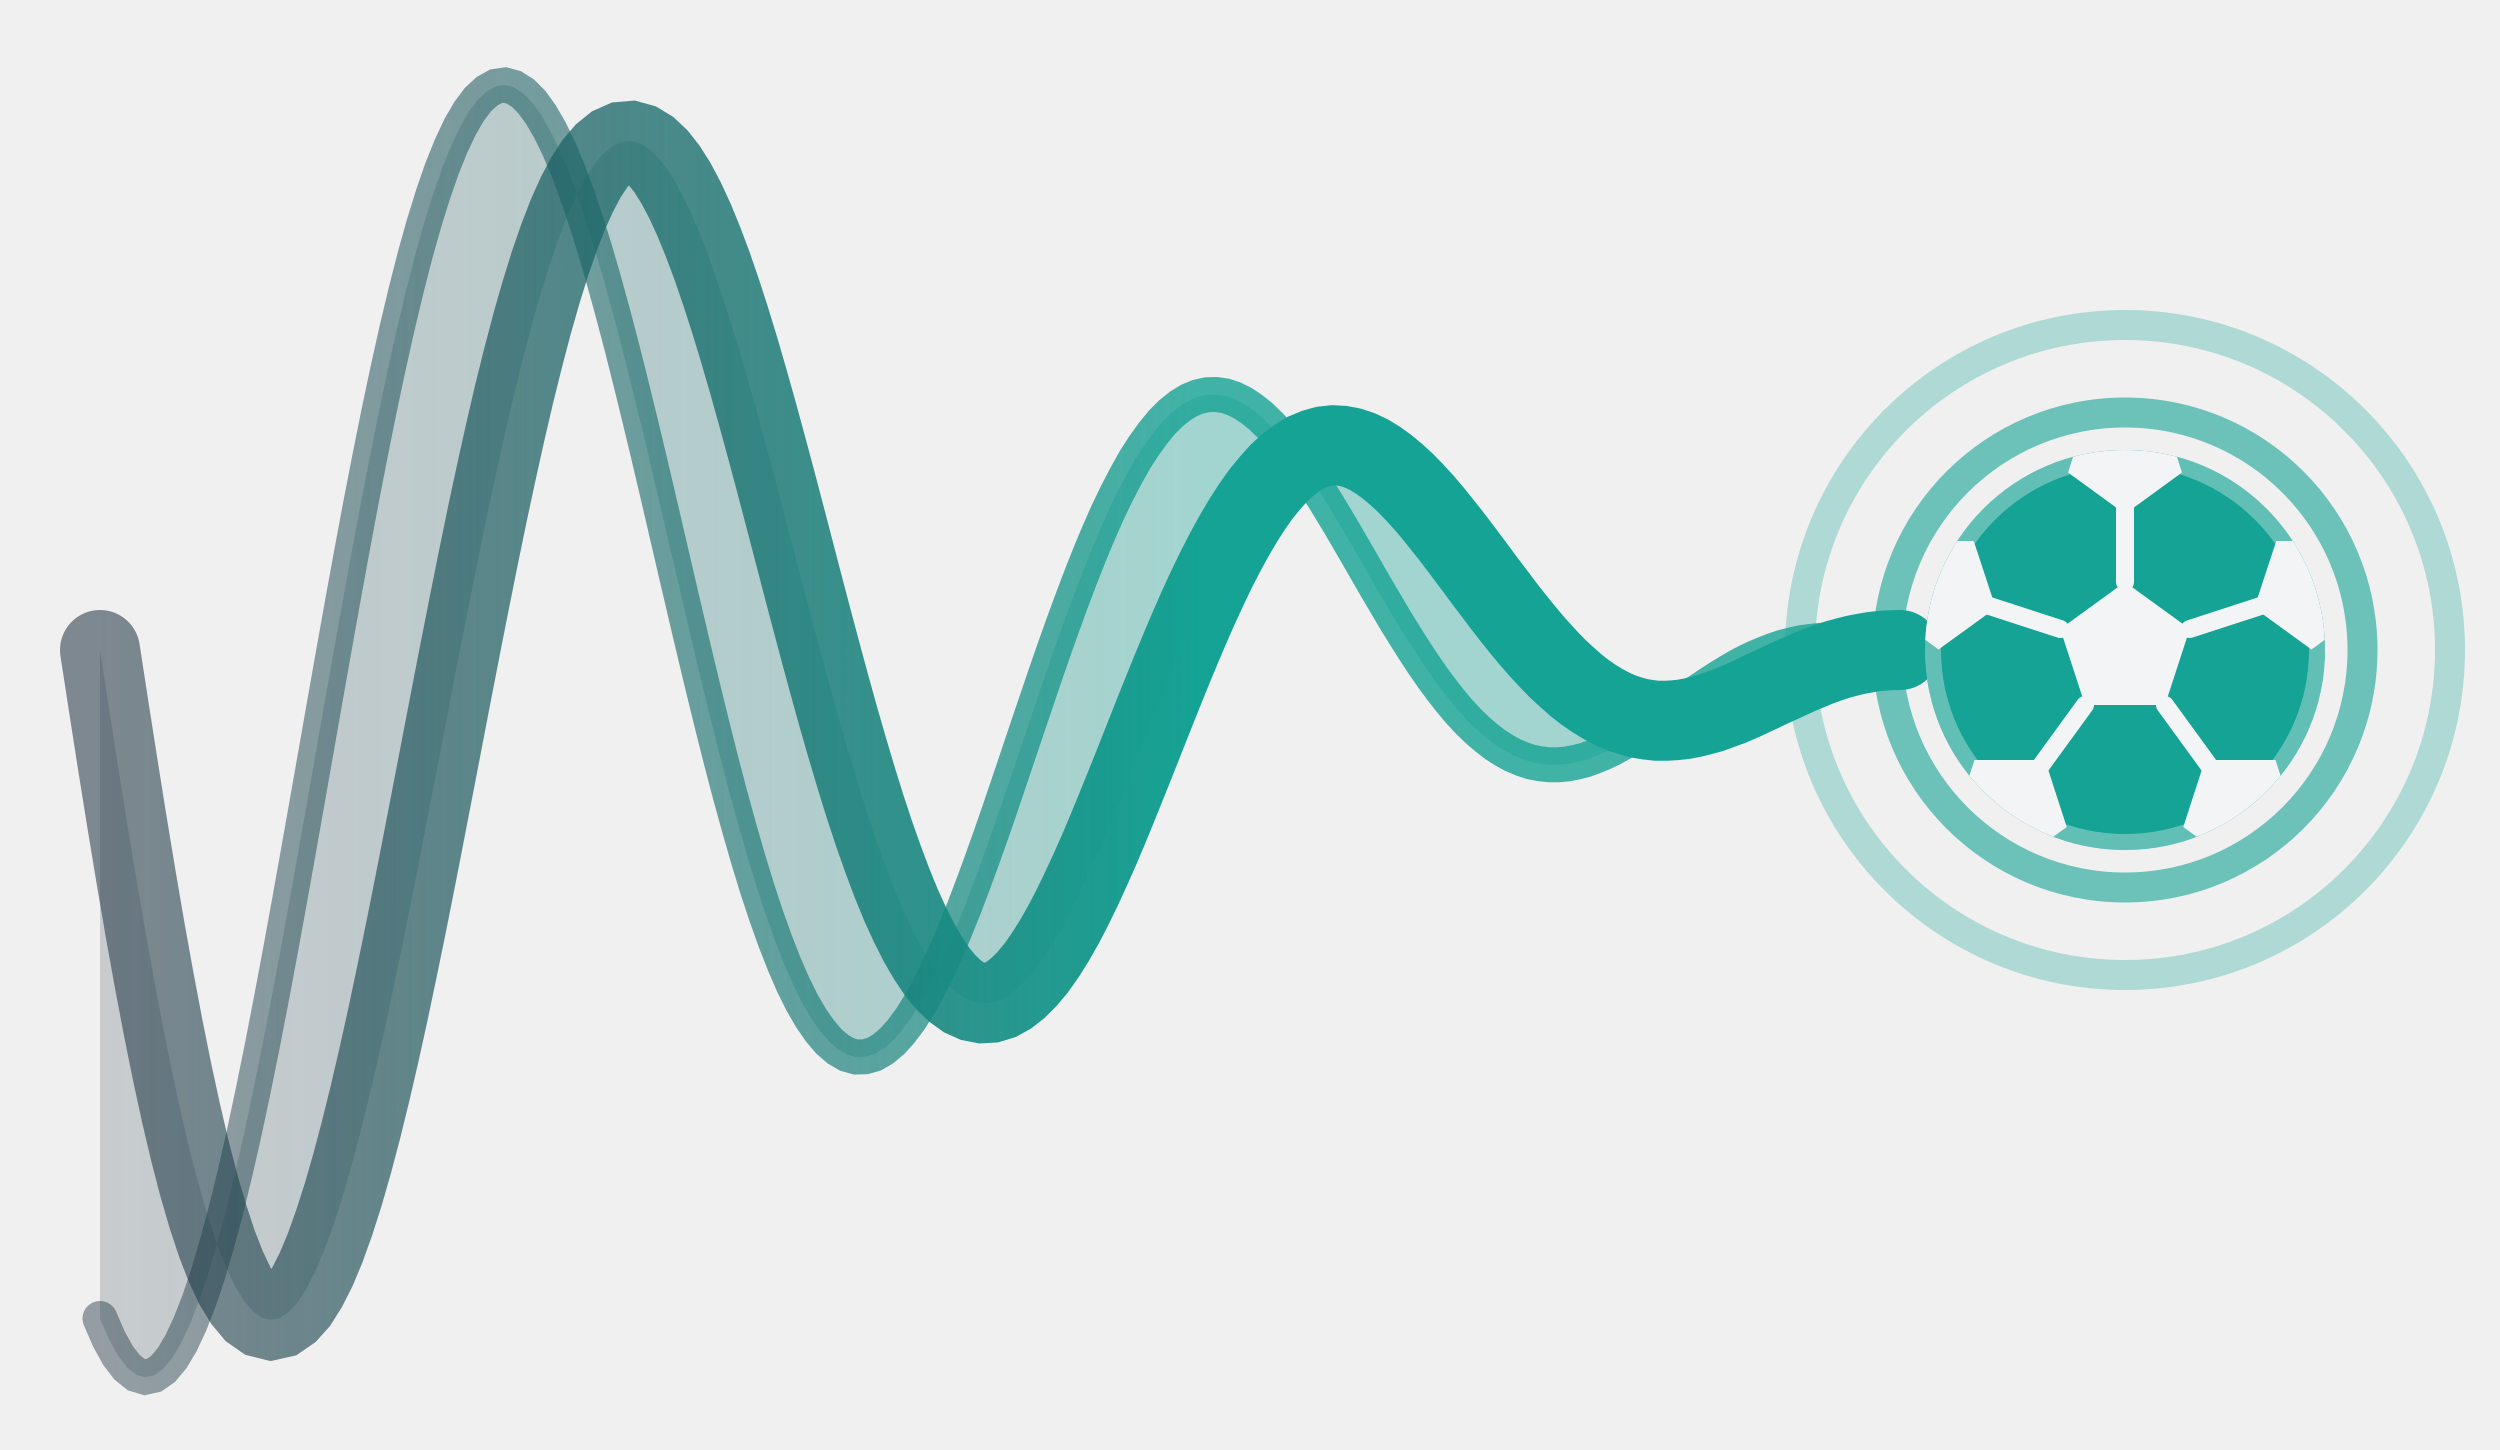
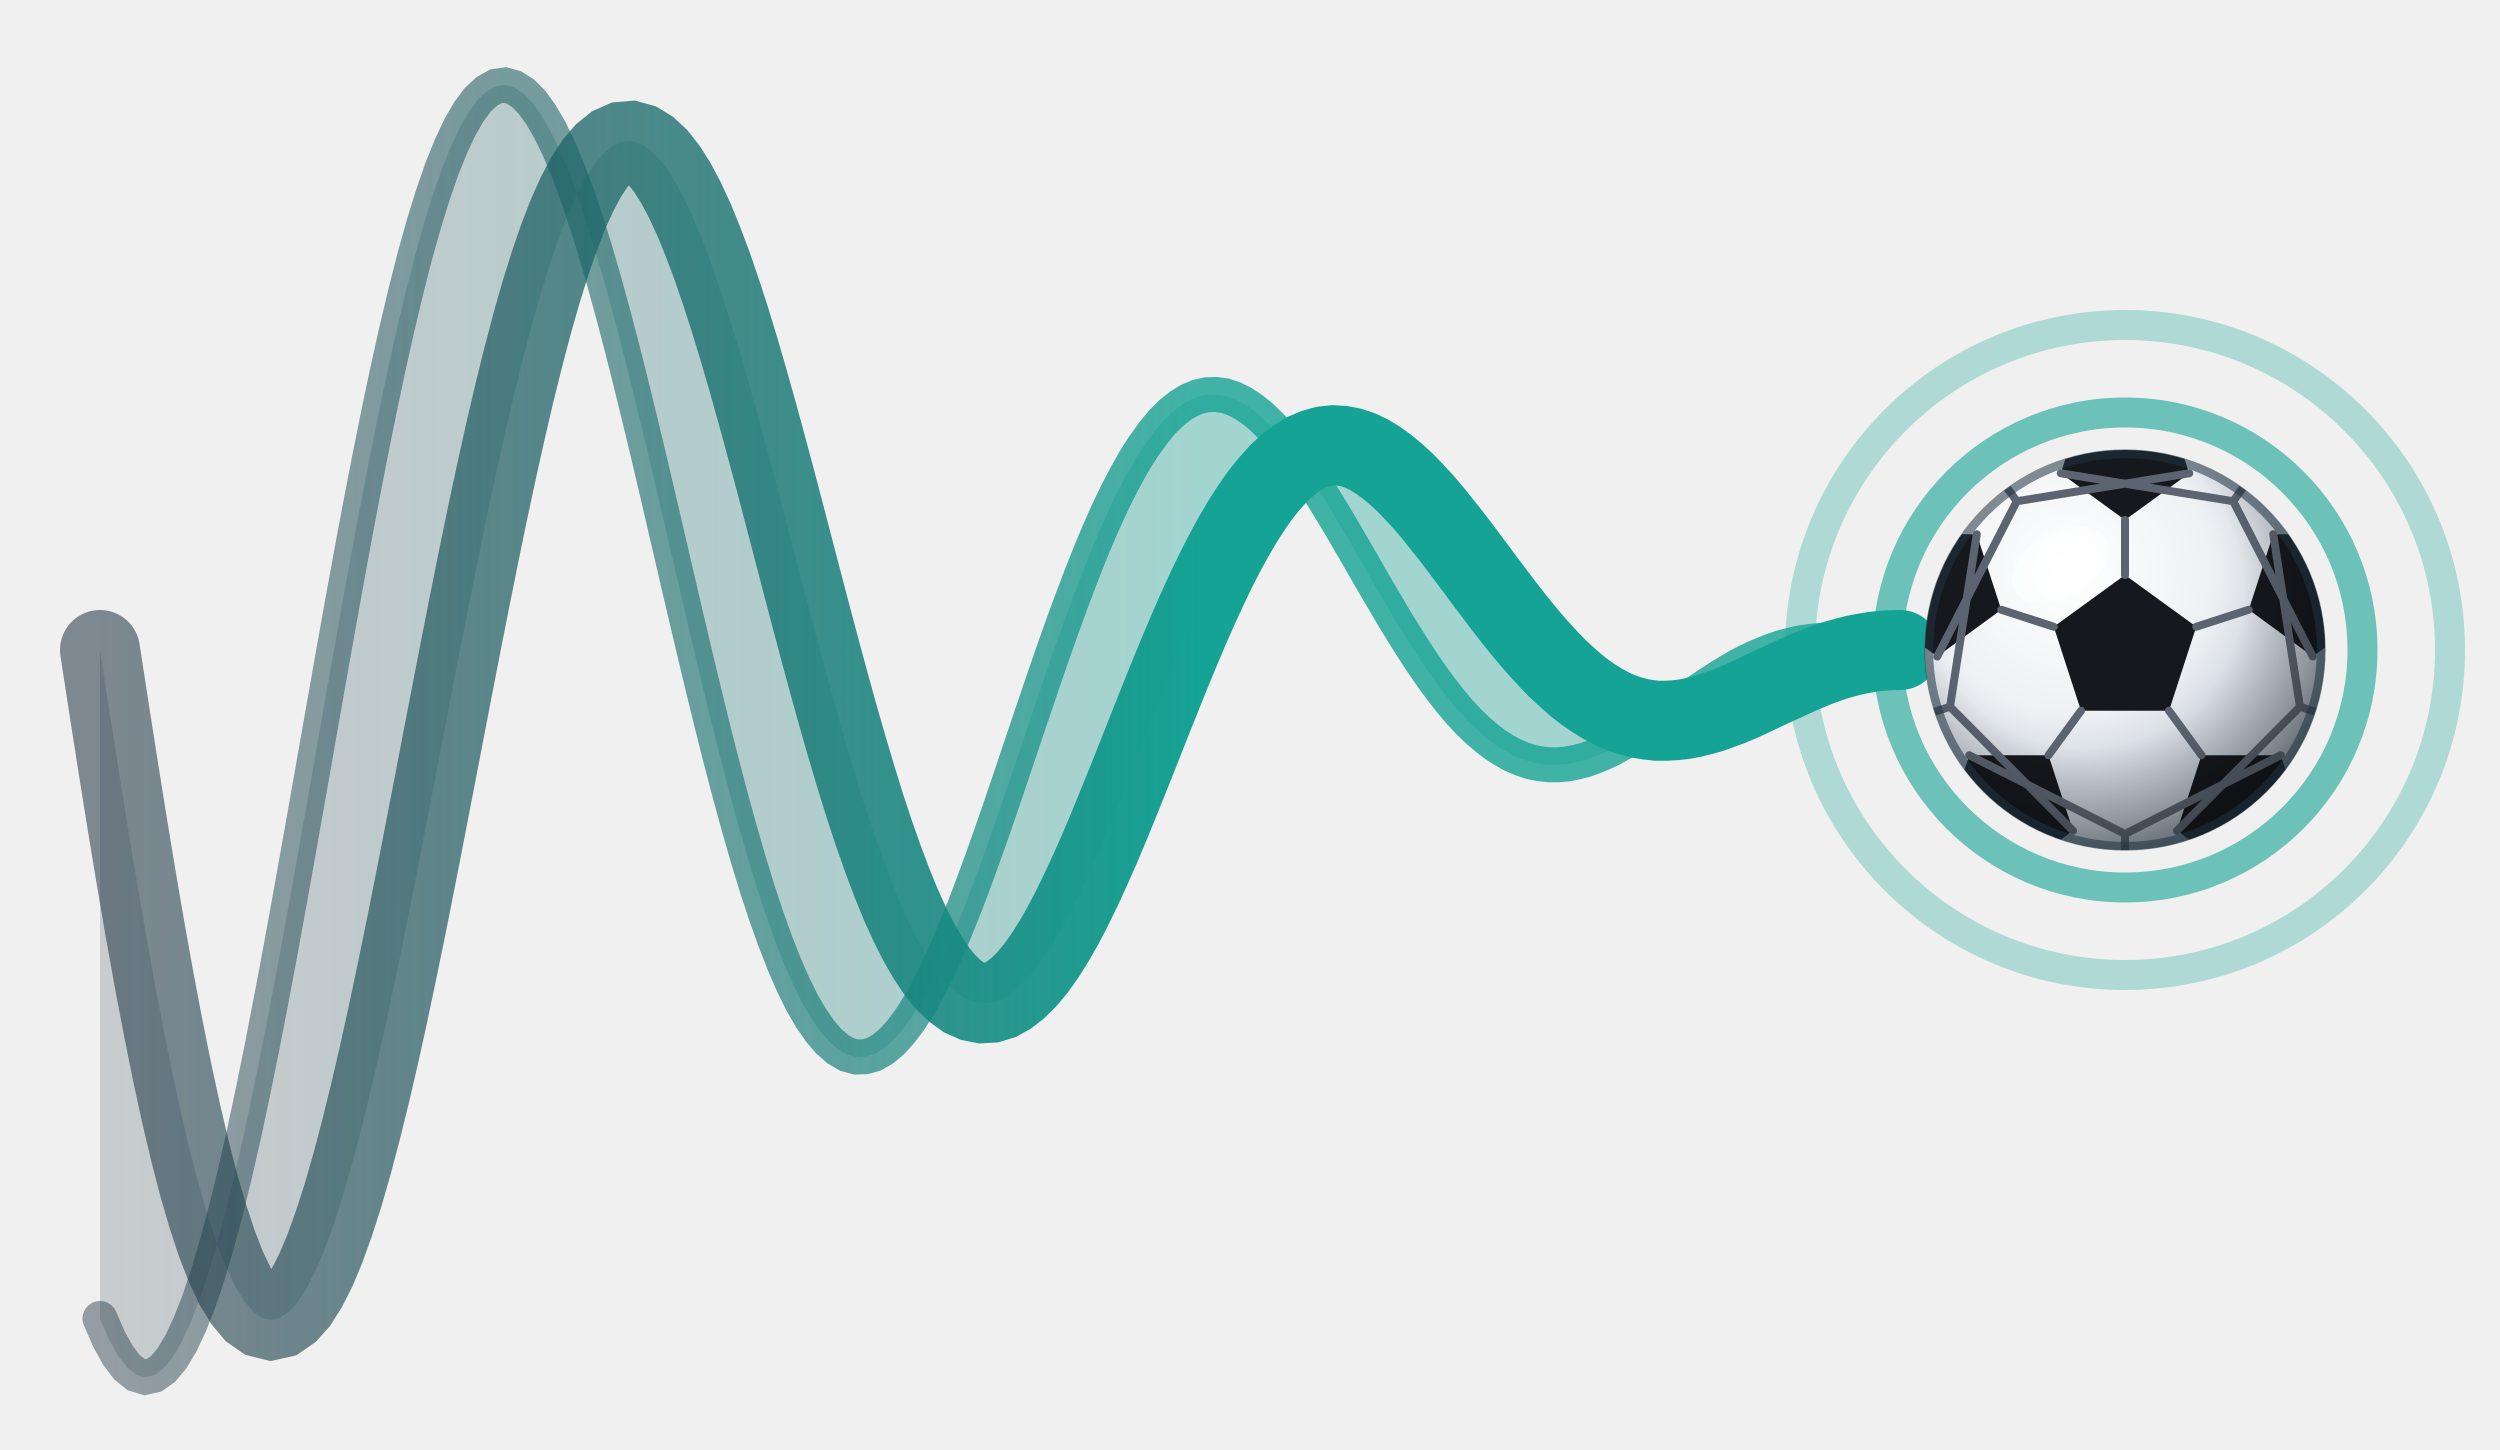
<svg xmlns="http://www.w3.org/2000/svg" viewBox="2 24 100 58" width="200" height="116">
  <defs />
  <defs>
    <linearGradient id="gkl" x1="6" y1="0" x2="86" y2="0" gradientUnits="userSpaceOnUse">
      <stop offset="0" stop-color="#203342" stop-opacity="0.55" />
      <stop offset="0.55" stop-color="#14A394" />
      <stop offset="1" stop-color="#14A394" />
    </linearGradient>
  </defs>
  <path d="M6.00 50.00 L6.36 52.34 L6.72 54.64 L7.08 56.89 L7.44 59.07 L7.80 61.17 L8.16 63.17 L8.52 65.07 L8.88 66.86 L9.24 68.52 L9.60 70.05 L9.96 71.44 L10.32 72.67 L10.68 73.76 L11.04 74.68 L11.40 75.44 L11.76 76.03 L12.12 76.46 L12.48 76.71 L12.84 76.80 L13.20 76.72 L13.56 76.47 L13.92 76.07 L14.28 75.50 L14.64 74.79 L15.00 73.93 L15.36 72.93 L15.72 71.81 L16.08 70.56 L16.44 69.20 L16.80 67.74 L17.16 66.19 L17.52 64.56 L17.88 62.85 L18.24 61.10 L18.60 59.29 L18.96 57.45 L19.32 55.59 L19.68 53.72 L20.04 51.85 L20.40 50.00 L20.76 48.17 L21.12 46.38 L21.48 44.63 L21.84 42.95 L22.20 41.33 L22.56 39.78 L22.92 38.33 L23.28 36.96 L23.64 35.70 L24.00 34.54 L24.36 33.50 L24.72 32.57 L25.08 31.77 L25.44 31.09 L25.80 30.54 L26.16 30.12 L26.52 29.83 L26.88 29.67 L27.24 29.64 L27.60 29.74 L27.96 29.96 L28.32 30.30 L28.68 30.76 L29.04 31.33 L29.40 32.01 L29.76 32.79 L30.12 33.67 L30.48 34.63 L30.84 35.68 L31.20 36.79 L31.56 37.97 L31.92 39.21 L32.28 40.49 L32.64 41.81 L33.00 43.15 L33.36 44.52 L33.72 45.90 L34.08 47.28 L34.44 48.65 L34.80 50.00 L35.16 51.33 L35.52 52.63 L35.88 53.88 L36.24 55.09 L36.60 56.25 L36.96 57.34 L37.32 58.36 L37.68 59.32 L38.04 60.20 L38.40 60.99 L38.76 61.70 L39.12 62.32 L39.48 62.86 L39.84 63.30 L40.20 63.64 L40.56 63.90 L40.92 64.06 L41.28 64.13 L41.64 64.11 L42.00 64.00 L42.36 63.80 L42.72 63.52 L43.08 63.16 L43.44 62.73 L43.80 62.22 L44.16 61.65 L44.52 61.02 L44.88 60.33 L45.24 59.59 L45.60 58.81 L45.96 58.00 L46.32 57.15 L46.68 56.27 L47.04 55.38 L47.40 54.48 L47.76 53.57 L48.12 52.66 L48.48 51.76 L48.84 50.87 L49.20 50.00 L49.56 49.15 L49.92 48.33 L50.28 47.55 L50.64 46.80 L51.00 46.10 L51.36 45.44 L51.72 44.83 L52.08 44.27 L52.44 43.76 L52.80 43.32 L53.16 42.92 L53.52 42.59 L53.88 42.32 L54.24 42.10 L54.60 41.95 L54.96 41.85 L55.32 41.81 L55.68 41.83 L56.04 41.90 L56.40 42.02 L56.76 42.19 L57.12 42.41 L57.48 42.67 L57.84 42.97 L58.20 43.30 L58.56 43.67 L58.92 44.06 L59.28 44.48 L59.64 44.93 L60.00 45.38 L60.36 45.85 L60.72 46.33 L61.08 46.81 L61.44 47.30 L61.80 47.77 L62.16 48.25 L62.52 48.71 L62.88 49.16 L63.24 49.59 L63.60 50.00 L63.96 50.39 L64.32 50.76 L64.68 51.09 L65.04 51.41 L65.40 51.69 L65.76 51.94 L66.12 52.16 L66.48 52.35 L66.84 52.51 L67.20 52.63 L67.56 52.73 L67.92 52.79 L68.28 52.83 L68.64 52.83 L69.00 52.81 L69.36 52.77 L69.72 52.70 L70.08 52.61 L70.44 52.51 L70.80 52.38 L71.16 52.25 L71.52 52.10 L71.88 51.94 L72.24 51.77 L72.60 51.60 L72.96 51.43 L73.32 51.27 L73.68 51.10 L74.04 50.94 L74.40 50.79 L74.76 50.64 L75.12 50.51 L75.48 50.39 L75.84 50.29 L76.20 50.20 L76.56 50.13 L76.92 50.07 L77.28 50.03 L77.64 50.01 L78.00 50.00 L78.00 50.00 L77.64 49.92 L77.28 49.85 L76.92 49.78 L76.56 49.71 L76.20 49.66 L75.84 49.63 L75.48 49.61 L75.12 49.60 L74.76 49.62 L74.40 49.66 L74.04 49.71 L73.68 49.79 L73.32 49.88 L72.96 50.00 L72.60 50.14 L72.24 50.29 L71.88 50.46 L71.52 50.65 L71.16 50.86 L70.80 51.08 L70.44 51.31 L70.08 51.55 L69.72 51.80 L69.36 52.06 L69.00 52.32 L68.64 52.57 L68.28 52.83 L67.92 53.07 L67.56 53.31 L67.20 53.54 L66.84 53.75 L66.48 53.95 L66.12 54.12 L65.76 54.27 L65.40 54.40 L65.04 54.49 L64.68 54.56 L64.32 54.59 L63.96 54.59 L63.60 54.55 L63.24 54.48 L62.88 54.36 L62.52 54.21 L62.16 54.01 L61.80 53.78 L61.44 53.50 L61.08 53.19 L60.72 52.84 L60.36 52.45 L60.00 52.02 L59.64 51.56 L59.28 51.07 L58.92 50.55 L58.56 50.00 L58.20 49.43 L57.84 48.85 L57.48 48.24 L57.12 47.63 L56.76 47.01 L56.40 46.38 L56.04 45.76 L55.68 45.14 L55.32 44.54 L54.96 43.95 L54.60 43.38 L54.24 42.83 L53.88 42.32 L53.52 41.84 L53.16 41.40 L52.80 41.01 L52.44 40.66 L52.08 40.37 L51.72 40.13 L51.36 39.95 L51.00 39.83 L50.64 39.78 L50.28 39.79 L49.92 39.87 L49.56 40.02 L49.20 40.24 L48.84 40.53 L48.48 40.89 L48.12 41.33 L47.76 41.83 L47.40 42.39 L47.04 43.03 L46.68 43.72 L46.32 44.47 L45.96 45.28 L45.60 46.14 L45.24 47.05 L44.88 48.00 L44.52 48.98 L44.16 49.99 L43.80 51.03 L43.44 52.09 L43.08 53.15 L42.72 54.22 L42.36 55.29 L42.00 56.35 L41.64 57.39 L41.28 58.40 L40.92 59.38 L40.56 60.33 L40.20 61.22 L39.84 62.07 L39.48 62.85 L39.12 63.57 L38.76 64.21 L38.40 64.78 L38.04 65.26 L37.68 65.66 L37.32 65.96 L36.96 66.17 L36.60 66.27 L36.24 66.28 L35.88 66.18 L35.52 65.97 L35.16 65.66 L34.80 65.24 L34.44 64.72 L34.08 64.10 L33.72 63.37 L33.36 62.54 L33.00 61.62 L32.64 60.61 L32.28 59.52 L31.92 58.34 L31.56 57.09 L31.20 55.78 L30.84 54.41 L30.48 52.98 L30.12 51.51 L29.76 50.01 L29.40 48.48 L29.04 46.94 L28.68 45.39 L28.32 43.84 L27.96 42.31 L27.60 40.81 L27.24 39.34 L26.88 37.91 L26.52 36.54 L26.16 35.23 L25.80 33.99 L25.44 32.84 L25.08 31.77 L24.72 30.81 L24.36 29.95 L24.00 29.21 L23.64 28.59 L23.28 28.09 L22.92 27.73 L22.56 27.50 L22.20 27.40 L21.84 27.45 L21.48 27.65 L21.12 27.98 L20.76 28.46 L20.40 29.08 L20.04 29.85 L19.68 30.74 L19.32 31.78 L18.96 32.94 L18.60 34.22 L18.24 35.63 L17.88 37.14 L17.52 38.75 L17.16 40.45 L16.80 42.24 L16.44 44.09 L16.08 46.01 L15.72 47.98 L15.36 49.99 L15.00 52.02 L14.64 54.07 L14.28 56.11 L13.92 58.14 L13.56 60.15 L13.20 62.12 L12.84 64.03 L12.48 65.89 L12.12 67.66 L11.76 69.35 L11.40 70.93 L11.04 72.40 L10.68 73.75 L10.32 74.97 L9.96 76.04 L9.60 76.96 L9.24 77.73 L8.88 78.33 L8.52 78.76 L8.16 79.01 L7.80 79.09 L7.44 78.98 L7.08 78.69 L6.72 78.22 L6.36 77.57 L6.00 76.74 Z" fill="url(#gkl)" fill-opacity="0.35" />
  <path d="M6.00 50.00 L6.36 52.34 L6.72 54.64 L7.08 56.89 L7.44 59.07 L7.80 61.17 L8.16 63.17 L8.52 65.07 L8.88 66.86 L9.24 68.52 L9.60 70.05 L9.96 71.44 L10.32 72.67 L10.68 73.76 L11.04 74.68 L11.40 75.44 L11.76 76.03 L12.12 76.46 L12.48 76.71 L12.84 76.80 L13.20 76.72 L13.56 76.47 L13.92 76.07 L14.28 75.50 L14.64 74.79 L15.00 73.93 L15.36 72.93 L15.72 71.81 L16.08 70.56 L16.44 69.20 L16.80 67.74 L17.16 66.19 L17.52 64.56 L17.88 62.85 L18.24 61.10 L18.60 59.29 L18.96 57.45 L19.32 55.59 L19.68 53.72 L20.04 51.85 L20.40 50.00 L20.76 48.17 L21.12 46.38 L21.48 44.63 L21.84 42.95 L22.20 41.33 L22.56 39.78 L22.92 38.33 L23.28 36.96 L23.64 35.70 L24.00 34.54 L24.36 33.50 L24.72 32.57 L25.08 31.77 L25.44 31.09 L25.80 30.54 L26.16 30.12 L26.52 29.83 L26.88 29.67 L27.24 29.64 L27.60 29.74 L27.96 29.96 L28.32 30.30 L28.68 30.76 L29.04 31.33 L29.40 32.01 L29.76 32.79 L30.12 33.67 L30.48 34.63 L30.84 35.68 L31.20 36.79 L31.56 37.97 L31.92 39.21 L32.28 40.49 L32.64 41.81 L33.00 43.15 L33.36 44.52 L33.72 45.90 L34.08 47.28 L34.44 48.65 L34.80 50.00 L35.16 51.33 L35.52 52.63 L35.88 53.88 L36.24 55.09 L36.60 56.25 L36.96 57.34 L37.32 58.36 L37.68 59.32 L38.04 60.20 L38.40 60.99 L38.76 61.70 L39.12 62.32 L39.48 62.86 L39.84 63.30 L40.20 63.64 L40.56 63.90 L40.92 64.06 L41.28 64.13 L41.64 64.11 L42.00 64.00 L42.36 63.80 L42.72 63.52 L43.08 63.16 L43.44 62.73 L43.80 62.22 L44.16 61.65 L44.52 61.02 L44.88 60.33 L45.24 59.59 L45.60 58.81 L45.96 58.00 L46.32 57.15 L46.68 56.27 L47.04 55.38 L47.40 54.48 L47.76 53.57 L48.12 52.66 L48.48 51.76 L48.84 50.87 L49.20 50.00 L49.56 49.15 L49.92 48.33 L50.28 47.55 L50.64 46.80 L51.00 46.10 L51.36 45.44 L51.72 44.83 L52.08 44.27 L52.44 43.76 L52.80 43.32 L53.16 42.92 L53.52 42.59 L53.88 42.32 L54.24 42.10 L54.60 41.95 L54.96 41.85 L55.32 41.81 L55.68 41.83 L56.04 41.90 L56.40 42.02 L56.76 42.19 L57.12 42.41 L57.48 42.67 L57.84 42.97 L58.20 43.30 L58.56 43.67 L58.92 44.06 L59.28 44.48 L59.64 44.93 L60.00 45.38 L60.36 45.85 L60.72 46.33 L61.08 46.81 L61.44 47.30 L61.80 47.77 L62.16 48.25 L62.52 48.71 L62.88 49.16 L63.24 49.59 L63.60 50.00 L63.96 50.39 L64.32 50.76 L64.68 51.09 L65.04 51.41 L65.40 51.69 L65.76 51.94 L66.12 52.16 L66.48 52.35 L66.84 52.51 L67.20 52.63 L67.56 52.73 L67.92 52.79 L68.28 52.83 L68.64 52.83 L69.00 52.81 L69.36 52.77 L69.72 52.70 L70.08 52.61 L70.44 52.51 L70.80 52.38 L71.16 52.25 L71.52 52.10 L71.88 51.94 L72.24 51.77 L72.60 51.60 L72.96 51.43 L73.32 51.27 L73.68 51.10 L74.04 50.94 L74.40 50.79 L74.76 50.64 L75.12 50.51 L75.48 50.39 L75.84 50.29 L76.20 50.20 L76.56 50.13 L76.92 50.07 L77.28 50.03 L77.64 50.01 L78.00 50.00" fill="none" stroke="url(#gkl)" stroke-width="3.2" stroke-linecap="round" />
  <path d="M6.00 76.74 L6.36 77.57 L6.72 78.22 L7.08 78.69 L7.44 78.98 L7.80 79.09 L8.16 79.01 L8.52 78.76 L8.88 78.33 L9.24 77.73 L9.60 76.96 L9.96 76.04 L10.32 74.97 L10.68 73.75 L11.04 72.40 L11.40 70.93 L11.76 69.35 L12.12 67.66 L12.48 65.89 L12.84 64.03 L13.20 62.12 L13.56 60.15 L13.92 58.14 L14.28 56.11 L14.64 54.07 L15.00 52.02 L15.36 49.99 L15.72 47.98 L16.08 46.01 L16.44 44.09 L16.80 42.24 L17.16 40.45 L17.52 38.75 L17.88 37.14 L18.24 35.63 L18.60 34.22 L18.96 32.94 L19.32 31.78 L19.68 30.74 L20.04 29.85 L20.40 29.08 L20.76 28.46 L21.12 27.98 L21.48 27.65 L21.84 27.45 L22.20 27.40 L22.56 27.50 L22.92 27.73 L23.28 28.09 L23.64 28.59 L24.00 29.21 L24.36 29.95 L24.72 30.81 L25.08 31.77 L25.44 32.84 L25.80 33.99 L26.16 35.23 L26.52 36.54 L26.88 37.91 L27.24 39.34 L27.60 40.81 L27.96 42.31 L28.32 43.84 L28.68 45.39 L29.04 46.94 L29.40 48.48 L29.76 50.01 L30.12 51.51 L30.48 52.98 L30.84 54.41 L31.20 55.78 L31.56 57.09 L31.92 58.34 L32.28 59.52 L32.64 60.61 L33.00 61.62 L33.36 62.54 L33.72 63.37 L34.08 64.10 L34.44 64.72 L34.80 65.24 L35.16 65.66 L35.52 65.97 L35.88 66.18 L36.24 66.28 L36.60 66.27 L36.96 66.17 L37.32 65.96 L37.68 65.66 L38.04 65.26 L38.40 64.78 L38.76 64.21 L39.12 63.57 L39.48 62.85 L39.84 62.07 L40.20 61.22 L40.56 60.33 L40.92 59.38 L41.28 58.40 L41.64 57.39 L42.00 56.35 L42.36 55.29 L42.72 54.22 L43.08 53.15 L43.44 52.09 L43.80 51.03 L44.16 49.99 L44.52 48.98 L44.88 48.00 L45.24 47.05 L45.60 46.14 L45.96 45.28 L46.32 44.47 L46.68 43.72 L47.04 43.03 L47.40 42.39 L47.76 41.83 L48.12 41.33 L48.48 40.89 L48.84 40.53 L49.20 40.24 L49.56 40.02 L49.92 39.87 L50.28 39.79 L50.64 39.78 L51.00 39.83 L51.36 39.95 L51.72 40.13 L52.08 40.37 L52.44 40.66 L52.80 41.01 L53.16 41.40 L53.52 41.84 L53.88 42.32 L54.24 42.83 L54.60 43.38 L54.96 43.95 L55.32 44.54 L55.68 45.14 L56.04 45.76 L56.40 46.38 L56.76 47.01 L57.12 47.63 L57.48 48.24 L57.84 48.85 L58.20 49.43 L58.56 50.00 L58.92 50.55 L59.28 51.07 L59.64 51.56 L60.00 52.02 L60.36 52.45 L60.72 52.84 L61.08 53.19 L61.44 53.50 L61.80 53.78 L62.16 54.01 L62.52 54.21 L62.88 54.36 L63.24 54.48 L63.60 54.55 L63.96 54.59 L64.32 54.59 L64.68 54.56 L65.04 54.49 L65.40 54.40 L65.76 54.27 L66.12 54.12 L66.48 53.95 L66.84 53.75 L67.20 53.54 L67.56 53.31 L67.92 53.07 L68.28 52.83 L68.64 52.57 L69.00 52.32 L69.36 52.06 L69.72 51.80 L70.08 51.55 L70.44 51.31 L70.80 51.08 L71.16 50.86 L71.52 50.65 L71.88 50.46 L72.24 50.29 L72.60 50.14 L72.96 50.00 L73.32 49.88 L73.68 49.79 L74.04 49.71 L74.40 49.66 L74.76 49.62 L75.12 49.60 L75.48 49.61 L75.84 49.63 L76.20 49.66 L76.56 49.71 L76.92 49.78 L77.28 49.85 L77.64 49.92 L78.00 50.00" fill="none" stroke="url(#gkl)" stroke-width="1.4" stroke-opacity="0.8" stroke-linecap="round" />
-   <circle cx="87" cy="50" r="9.50" fill="none" stroke="#14A394" stroke-width="1.2" stroke-opacity="0.60" />
-   <circle cx="87" cy="50" r="13.00" fill="none" stroke="#14A394" stroke-width="1.2" stroke-opacity="0.30" />
  <defs>
-     <clipPath id="fbkl0">
+     <radialGradient id="bbl" cx="0.36" cy="0.3" r="0.8">
+       <stop offset="0" stop-color="#FFFFFF" />
+       <stop offset="0.45" stop-color="#EEF1F4" />
+       <stop offset="0.8" stop-color="#B8C1CB" />
+       <stop offset="1" stop-color="#7D8895" />
+     </radialGradient>
+     <radialGradient id="bsl" cx="0.4" cy="0.35" r="0.72">
+       <stop offset="0.55" stop-color="#000" stop-opacity="0" />
+       <stop offset="1" stop-color="#000" stop-opacity="0.38" />
+     </radialGradient>
+     <clipPath id="bcl">
      <circle cx="87" cy="50" r="8" />
    </clipPath>
  </defs>
-   <circle cx="87" cy="50" r="8" fill="#14A394" />
-   <g clip-path="url(#fbkl0)">
-     <polygon points="87.00,47.28 89.59,49.16 88.60,52.20 85.40,52.20 84.41,49.16" fill="#F2F4F5" />
-     <polygon points="87.00,44.56 84.72,42.90 85.59,40.22 88.41,40.22 89.28,42.90" fill="#F2F4F5" />
-     <polygon points="92.17,48.32 93.05,45.64 95.87,45.64 96.74,48.32 94.46,49.98" fill="#F2F4F5" />
-     <polygon points="90.20,54.40 93.02,54.40 93.89,57.08 91.61,58.74 89.33,57.08" fill="#F2F4F5" />
-     <polygon points="83.80,54.40 84.67,57.08 82.39,58.74 80.11,57.08 80.98,54.40" fill="#F2F4F5" />
-     <polygon points="81.83,48.32 79.54,49.98 77.26,48.32 78.13,45.64 80.95,45.64" fill="#F2F4F5" />
-     <path d="M87.00 47.28 L87.00 44.24 M89.59 49.16 L92.48 48.22 M88.60 52.20 L90.39 54.66 M85.40 52.20 L83.61 54.66 M84.41 49.16 L81.52 48.22" stroke="#F2F4F5" stroke-width="0.72" stroke-linecap="round" />
+   <circle cx="87" cy="50" r="13" fill="none" stroke="#14A394" stroke-width="1.2" stroke-opacity="0.3">
+     <animate attributeName="r" values="9.5;15" dur="2.4s" repeatCount="indefinite" />
+     <animate attributeName="stroke-opacity" values="0.6;0" dur="2.4s" repeatCount="indefinite" />
+   </circle>
+   <circle cx="87" cy="50" r="9.5" fill="none" stroke="#14A394" stroke-width="1.2" stroke-opacity="0.6">
+     <animate attributeName="stroke-opacity" values="0.65;0.25;0.65" dur="2.4s" repeatCount="indefinite" />
+   </circle>
+   <circle cx="87" cy="50" r="8" fill="url(#bbl)" />
+   <g clip-path="url(#bcl)">
+     <g fill="#15181D">
+       <polygon points="87.00,47.00 89.85,49.07 88.76,52.43 85.24,52.43 84.15,49.07" />
+       <polygon points="87.00,44.80 84.43,42.93 85.41,39.92 88.59,39.92 89.57,42.93" />
+       <polygon points="91.95,48.39 92.93,45.37 96.10,45.37 97.08,48.39 94.51,50.26" />
+       <polygon points="90.06,54.21 93.23,54.21 94.21,57.23 91.64,59.09 89.08,57.23" />
+       <polygon points="83.94,54.21 84.92,57.23 82.36,59.09 79.79,57.23 80.77,54.21" />
+       <polygon points="82.05,48.39 79.49,50.26 76.92,48.39 77.90,45.37 81.07,45.37" />
+       <path d="M87.00 47.00L87.00 44.80M91.33 44.05L91.70 43.53M89.57 42.93L82.67 44.05M84.43 42.93L91.33 44.05M89.85 49.07L91.95 48.39M94.00 52.27L94.61 52.47M94.51 50.26L91.33 44.05M92.93 45.37L94.00 52.27M88.76 52.43L90.06 54.21M87.00 57.36L87.00 58.00M89.08 57.23L94.00 52.27M93.23 54.21L87.00 57.36M85.24 52.43L83.94 54.21M80.00 52.27L79.39 52.47M80.77 54.21L87.00 57.36M84.92 57.23L80.00 52.27M84.15 49.07L82.05 48.39M82.67 44.05L82.30 43.53M81.07 45.37L80.00 52.27M79.49 50.26L82.67 44.05" fill="none" stroke="#5B6470" stroke-width="0.32" stroke-linecap="round" />
+       <animateTransform attributeName="transform" type="rotate" from="0 87 50" to="360 87 50" dur="9s" repeatCount="indefinite" />
+     </g>
  </g>
-   <circle cx="87" cy="50" r="7.68" fill="none" stroke="#F2F4F5" stroke-opacity="0.35" stroke-width="0.64" />
+   <circle cx="87" cy="50" r="8" fill="url(#bsl)" />
+   <ellipse cx="84.4" cy="46.6" rx="2.1" ry="1.3" transform="rotate(-30 84.4 46.6)" fill="#fff" fill-opacity="0.55" />
+   <circle cx="87" cy="50" r="7.85" fill="none" stroke="#203342" stroke-opacity="0.55" stroke-width="0.35" />
</svg>
